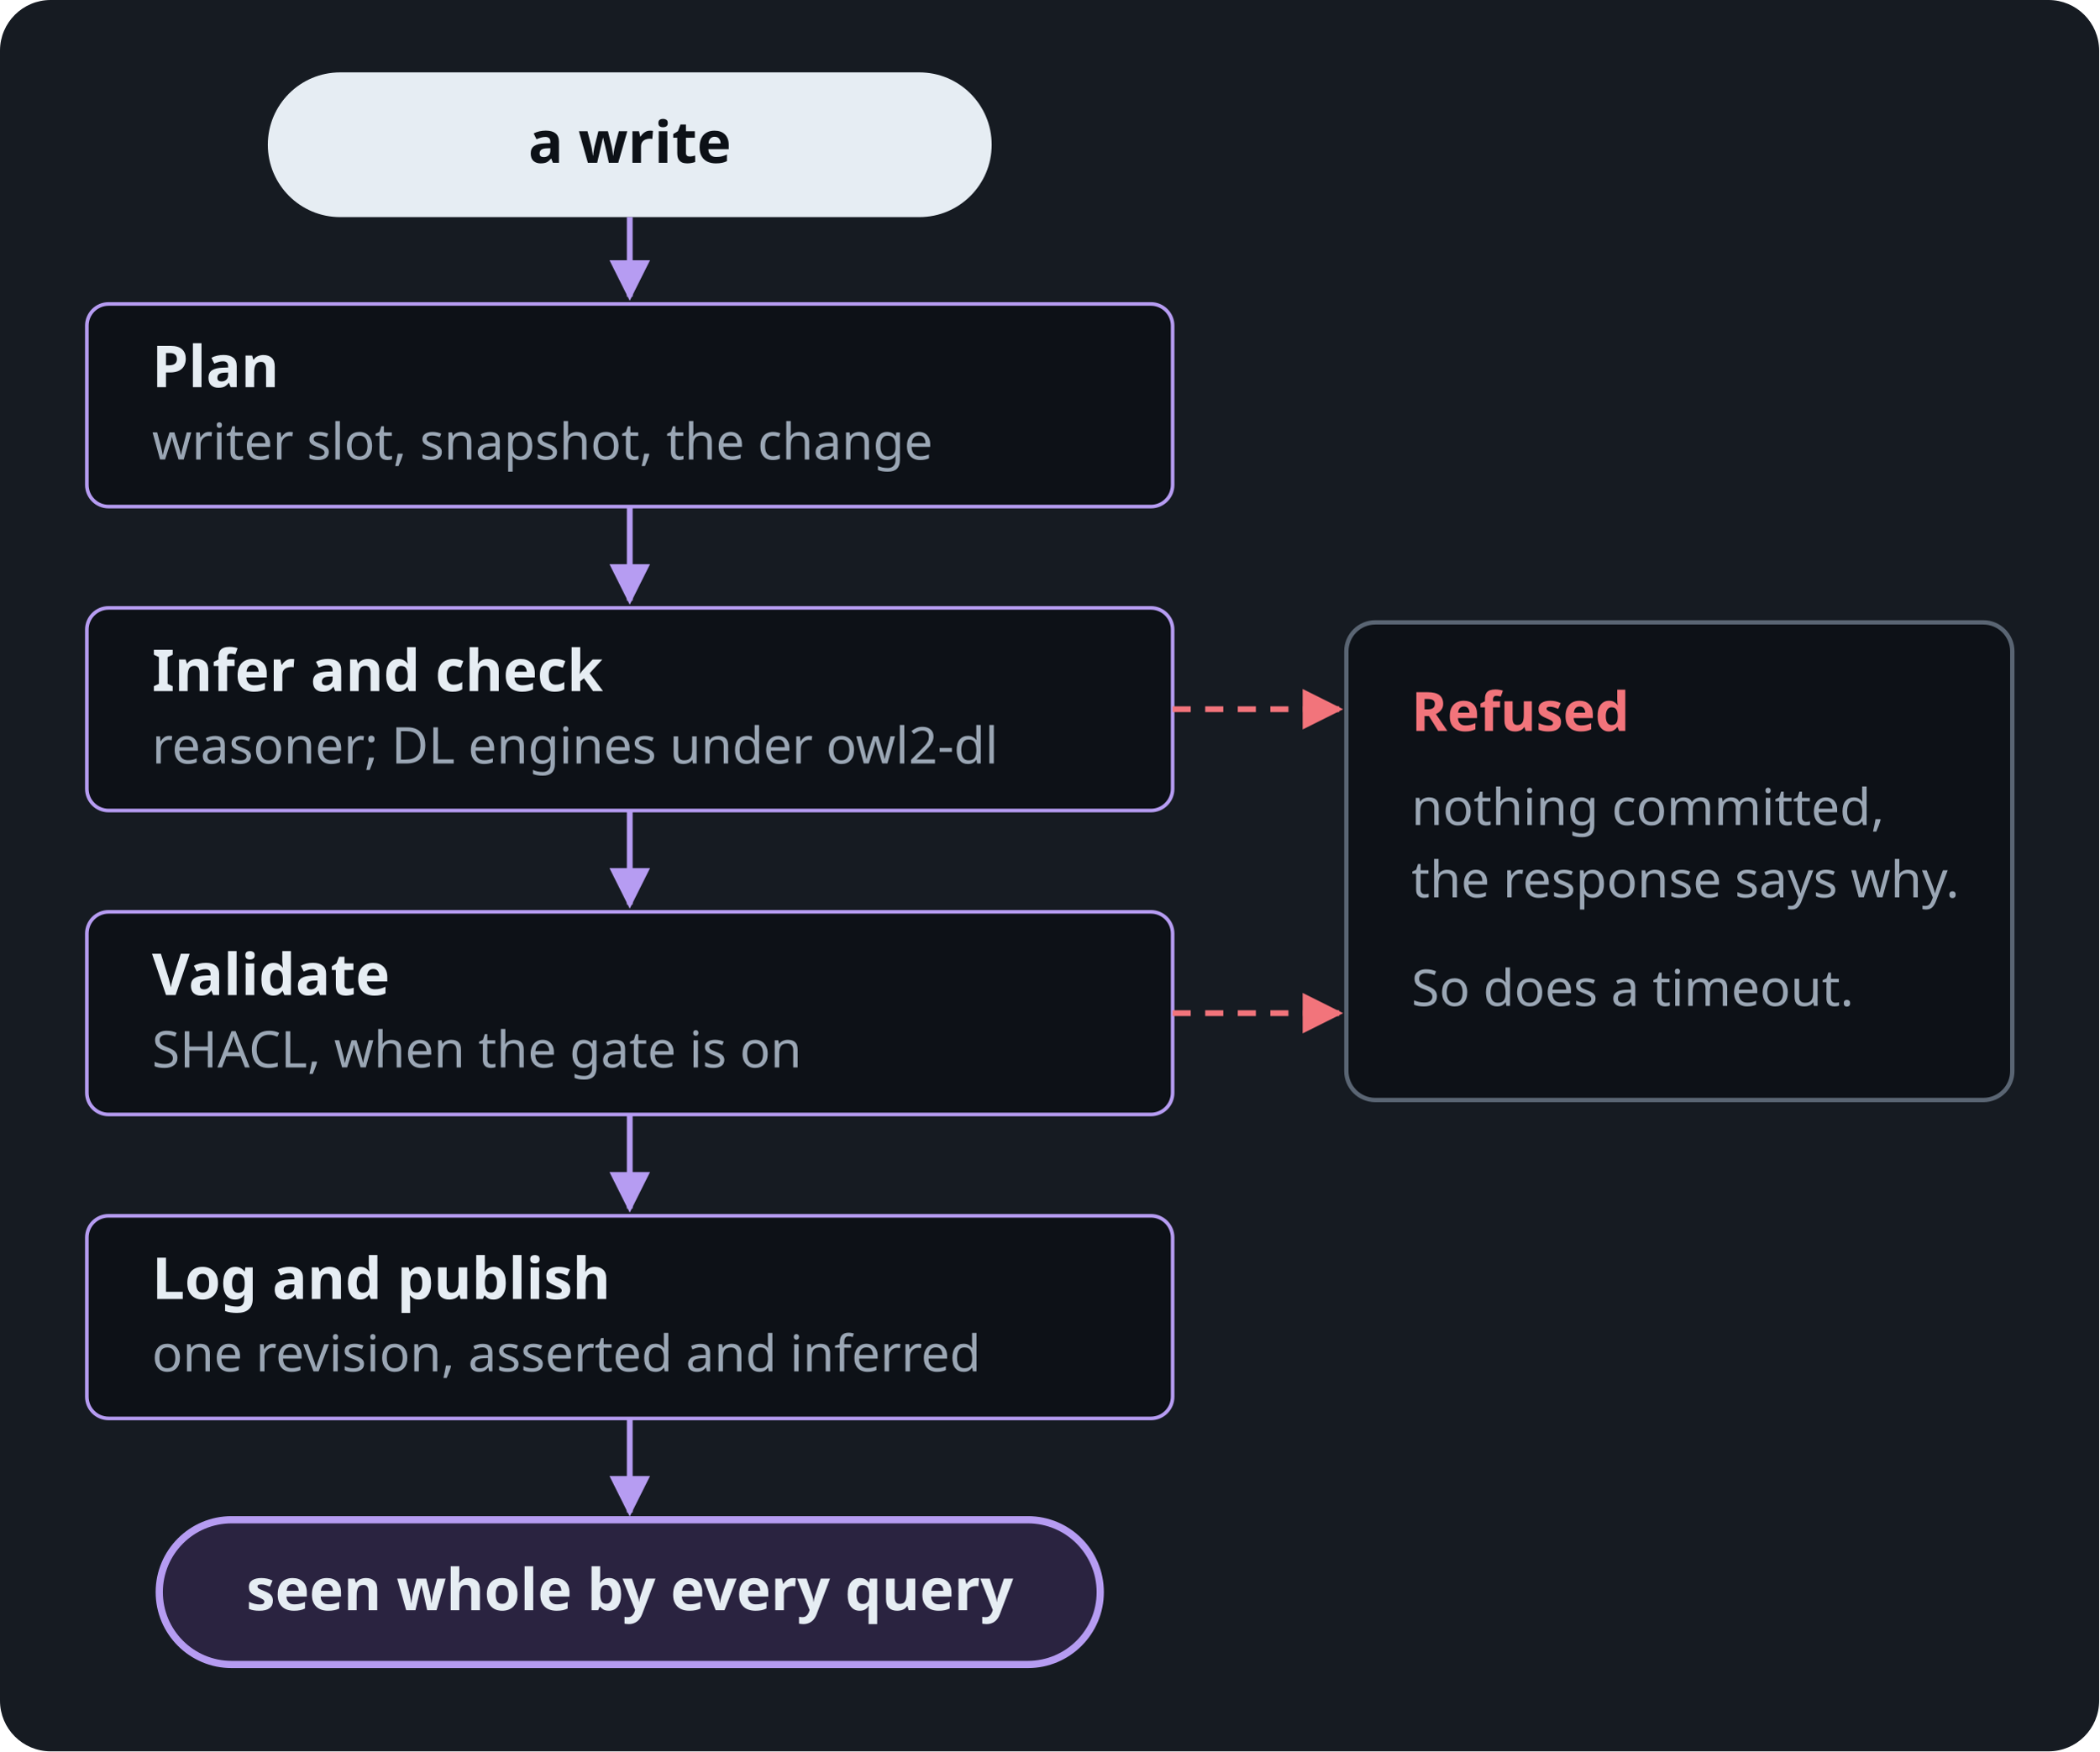
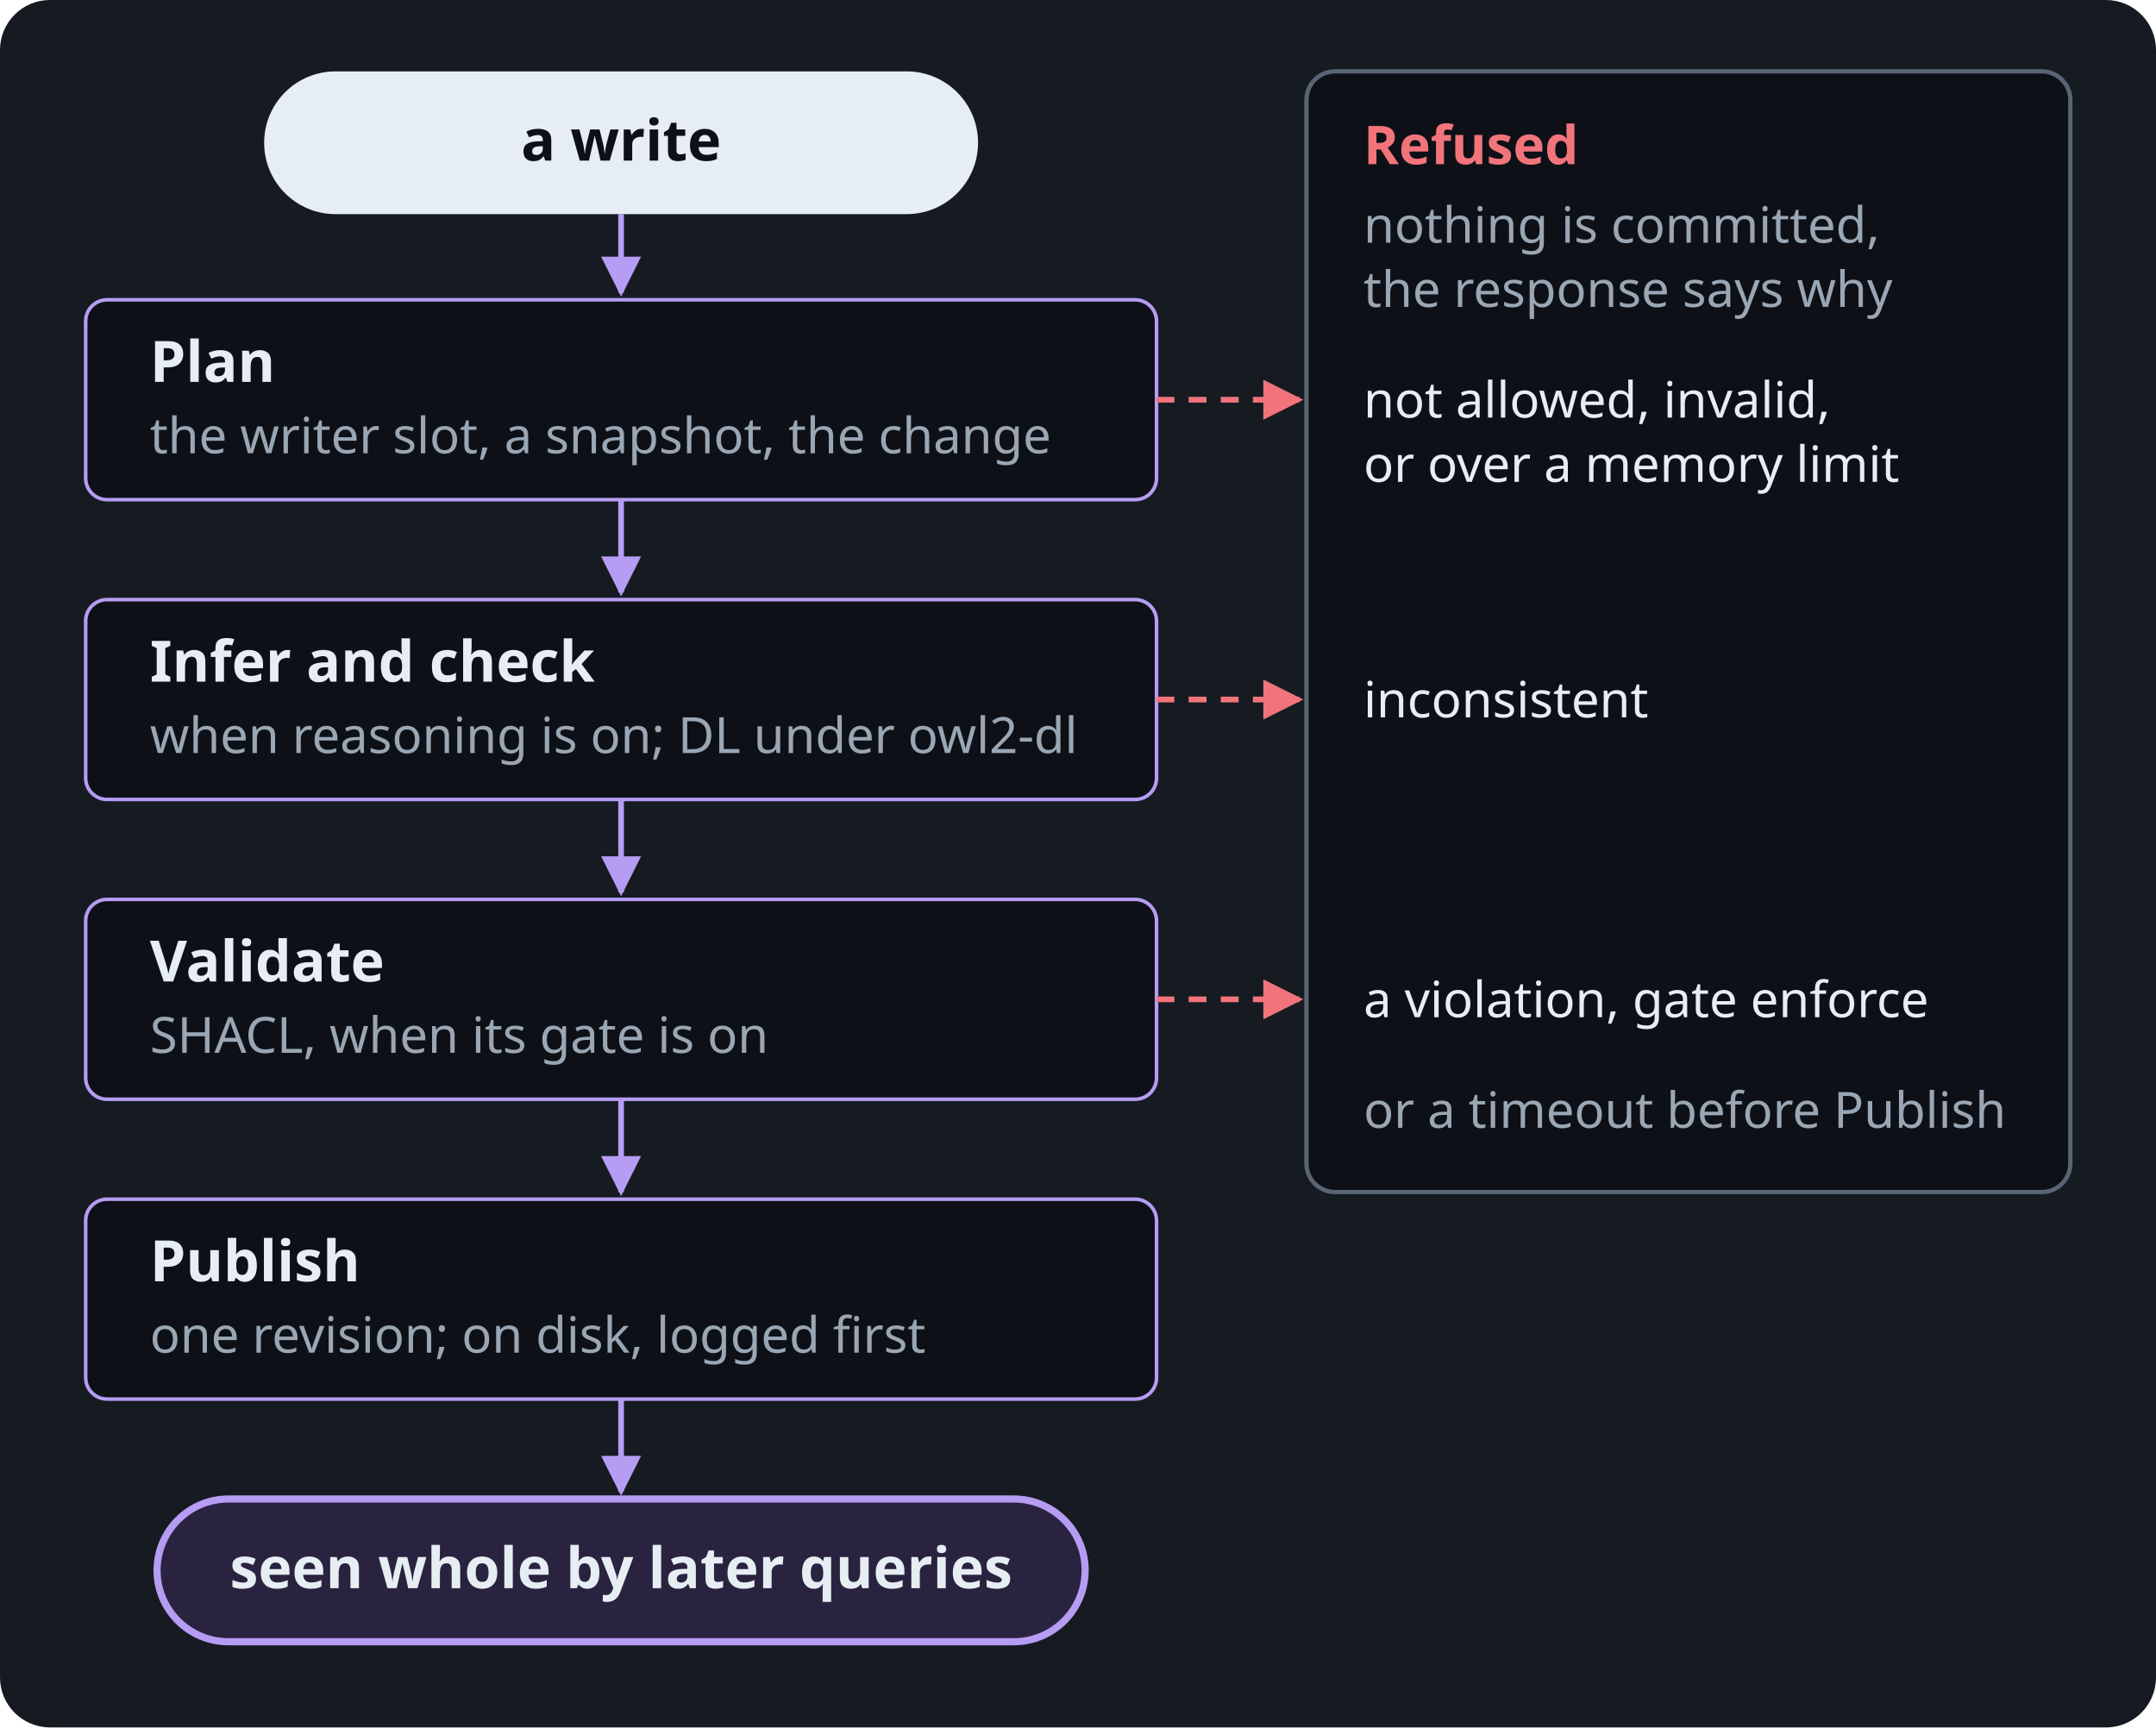
- <svg xmlns="http://www.w3.org/2000/svg" viewBox="0 0 580 484" width="580" height="484" role="img" aria-labelledby="title desc">
+ <svg xmlns="http://www.w3.org/2000/svg" viewBox="0 0 604 484" width="604" height="484" role="img" aria-labelledby="title desc">
  <style>
  text { font-family: -apple-system, BlinkMacSystemFont, "Segoe UI", "Noto Sans", Helvetica, Arial, sans-serif; fill: #E6EDF3; }
  .panel { fill: #161B22; }
  .t { font-size: 18px; font-weight: 600; }
  .n { font-size: 16px; font-weight: 600; }
  .d { font-size: 14px; fill: #9AA6B4; }
  .lbl { font-size: 14px; fill: #9AA6B4; }
+   .r { font-size: 14px; }
  .lvl { font-size: 22px; font-weight: 600; fill: #9AA6B4; }
  .band { fill: #262D37; }
  .boundary { fill: none; stroke: #5A6573; stroke-width: 1.2; stroke-dasharray: 6 5; }
  .box { fill: #0D1117; stroke: #5A6573; stroke-width: 1.2; }
  .chip { fill: #0D1117; stroke: #5A6573; stroke-width: 1; }
  .client { fill: #E6EDF3; }
  .client-t { fill: #0D1117; font-size: 16px; font-weight: 600; }
  .commit { fill: #2A2340; stroke: #B69CF2; stroke-width: 2; }
  .commit-chip { fill: #0D1117; stroke: #B69CF2; stroke-width: 1; }
  .query { fill: #16302E; stroke: #4CC2B7; stroke-width: 2; }
  .query-chip { fill: #0D1117; stroke: #4CC2B7; stroke-width: 1; }
  .asserted { fill: #262D37; stroke: #5A6573; stroke-width: 1; }
  .inferred { fill: #2A2340; stroke: #B69CF2; stroke-width: 1; }
  .w-tell { fill: #B69CF2; font-weight: 600; font-size: 15px; }
  .w-ask { fill: #4CC2B7; font-weight: 600; font-size: 15px; }
  .w-refuse { fill: #F2747B; font-weight: 600; font-size: 15px; }
  .a { fill: none; stroke-width: 1.6; }
  .a-ink { stroke: #9AA6B4; }
  .a-tell { stroke: #B69CF2; }
  .a-ask { stroke: #4CC2B7; }
  .a-refuse { stroke: #F2747B; stroke-dasharray: 5 4; }
  .m-ink { fill: #9AA6B4; }
  .m-tell { fill: #B69CF2; }
  .m-ask { fill: #4CC2B7; }
  .m-refuse { fill: #F2747B; }
</style>
  <defs>
    <marker id="h-ink" viewBox="0 0 10 10" refX="9" refY="5" markerWidth="7" markerHeight="7" orient="auto-start-reverse">
      <path class="m-ink" d="M0 0 L10 5 L0 10 z" />
    </marker>
    <marker id="h-tell" viewBox="0 0 10 10" refX="9" refY="5" markerWidth="7" markerHeight="7" orient="auto-start-reverse">
      <path class="m-tell" d="M0 0 L10 5 L0 10 z" />
    </marker>
    <marker id="h-ask" viewBox="0 0 10 10" refX="9" refY="5" markerWidth="7" markerHeight="7" orient="auto-start-reverse">
      <path class="m-ask" d="M0 0 L10 5 L0 10 z" />
    </marker>
    <marker id="h-refuse" viewBox="0 0 10 10" refX="9" refY="5" markerWidth="7" markerHeight="7" orient="auto-start-reverse">
      <path class="m-refuse" d="M0 0 L10 5 L0 10 z" />
    </marker>
  </defs>
-   <rect class="panel" x="0" y="0" width="580" height="484" rx="14" />
+   <rect class="panel" x="0" y="0" width="604" height="484" rx="14" />
  <rect class="client" x="74" y="20" width="200" height="40" rx="20" />
  <text x="174" y="45" class="client-t" text-anchor="middle">a write</text>
+   <rect class="box" x="366" y="20" width="214" height="314" rx="8" />
+   <text x="382" y="46" class="w-refuse">Refused</text>
+   <text x="382" y="68" class="d">nothing is committed,</text>
+   <text x="382" y="86" class="d">the response says why</text>
+   <text x="382" y="316" class="lbl">or a timeout before Publish</text>
  <path class="a a-tell" d="M174 60 V82" marker-end="url(#h-tell)" />
  <rect class="commit-chip" x="24" y="84" width="300" height="56" rx="6" />
  <text x="42" y="107" class="n">Plan</text>
-   <text x="42" y="127" class="d">writer slot, snapshot, the change</text>
+   <text x="42" y="127" class="d">the writer slot, a snapshot, the change</text>
  <path class="a a-tell" d="M174 140 V166" marker-end="url(#h-tell)" />
+   <path class="a a-refuse" d="M324 112 H364" marker-end="url(#h-refuse)" />
+   <text x="382" y="117" class="r">not allowed, invalid,</text>
+   <text x="382" y="135" class="r">or over a memory limit</text>
  <rect class="commit-chip" x="24" y="168" width="300" height="56" rx="6" />
  <text x="42" y="191" class="n">Infer and check</text>
-   <text x="42" y="211" class="d">reasoner; DL engines under owl2-dl</text>
+   <text x="42" y="211" class="d">when reasoning is on; DL under owl2-dl</text>
  <path class="a a-tell" d="M174 224 V250" marker-end="url(#h-tell)" />
+   <path class="a a-refuse" d="M324 196 H364" marker-end="url(#h-refuse)" />
+   <text x="382" y="201" class="r">inconsistent</text>
  <rect class="commit-chip" x="24" y="252" width="300" height="56" rx="6" />
  <text x="42" y="275" class="n">Validate</text>
-   <text x="42" y="295" class="d">SHACL, when the gate is on</text>
+   <text x="42" y="295" class="d">SHACL, when its gate is on</text>
  <path class="a a-tell" d="M174 308 V334" marker-end="url(#h-tell)" />
+   <path class="a a-refuse" d="M324 280 H364" marker-end="url(#h-refuse)" />
+   <text x="382" y="285" class="r">a violation, gate enforce</text>
  <rect class="commit-chip" x="24" y="336" width="300" height="56" rx="6" />
-   <text x="42" y="359" class="n">Log and publish</text>
-   <text x="42" y="379" class="d">one revision, asserted and inferred</text>
+   <text x="42" y="359" class="n">Publish</text>
+   <text x="42" y="379" class="d">one revision; on disk, logged first</text>
  <path class="a a-tell" d="M174 392 V418" marker-end="url(#h-tell)" />
  <rect class="commit" x="44" y="420" width="260" height="40" rx="20" />
-   <text x="174" y="445" class="n" text-anchor="middle">seen whole by every query</text>
-   <path class="a a-refuse" d="M324 196 H370" marker-end="url(#h-refuse)" />
-   <path class="a a-refuse" d="M324 280 H370" marker-end="url(#h-refuse)" />
-   <rect class="box" x="372" y="172" width="184" height="132" rx="8" />
-   <text x="390" y="202" class="w-refuse">Refused</text>
-   <text x="390" y="228" class="d">nothing committed,</text>
-   <text x="390" y="248" class="d">the response says why.</text>
-   <text x="390" y="278" class="d">So does a timeout.</text>
+   <text x="174" y="445" class="n" text-anchor="middle">seen whole by later queries</text>
</svg>
